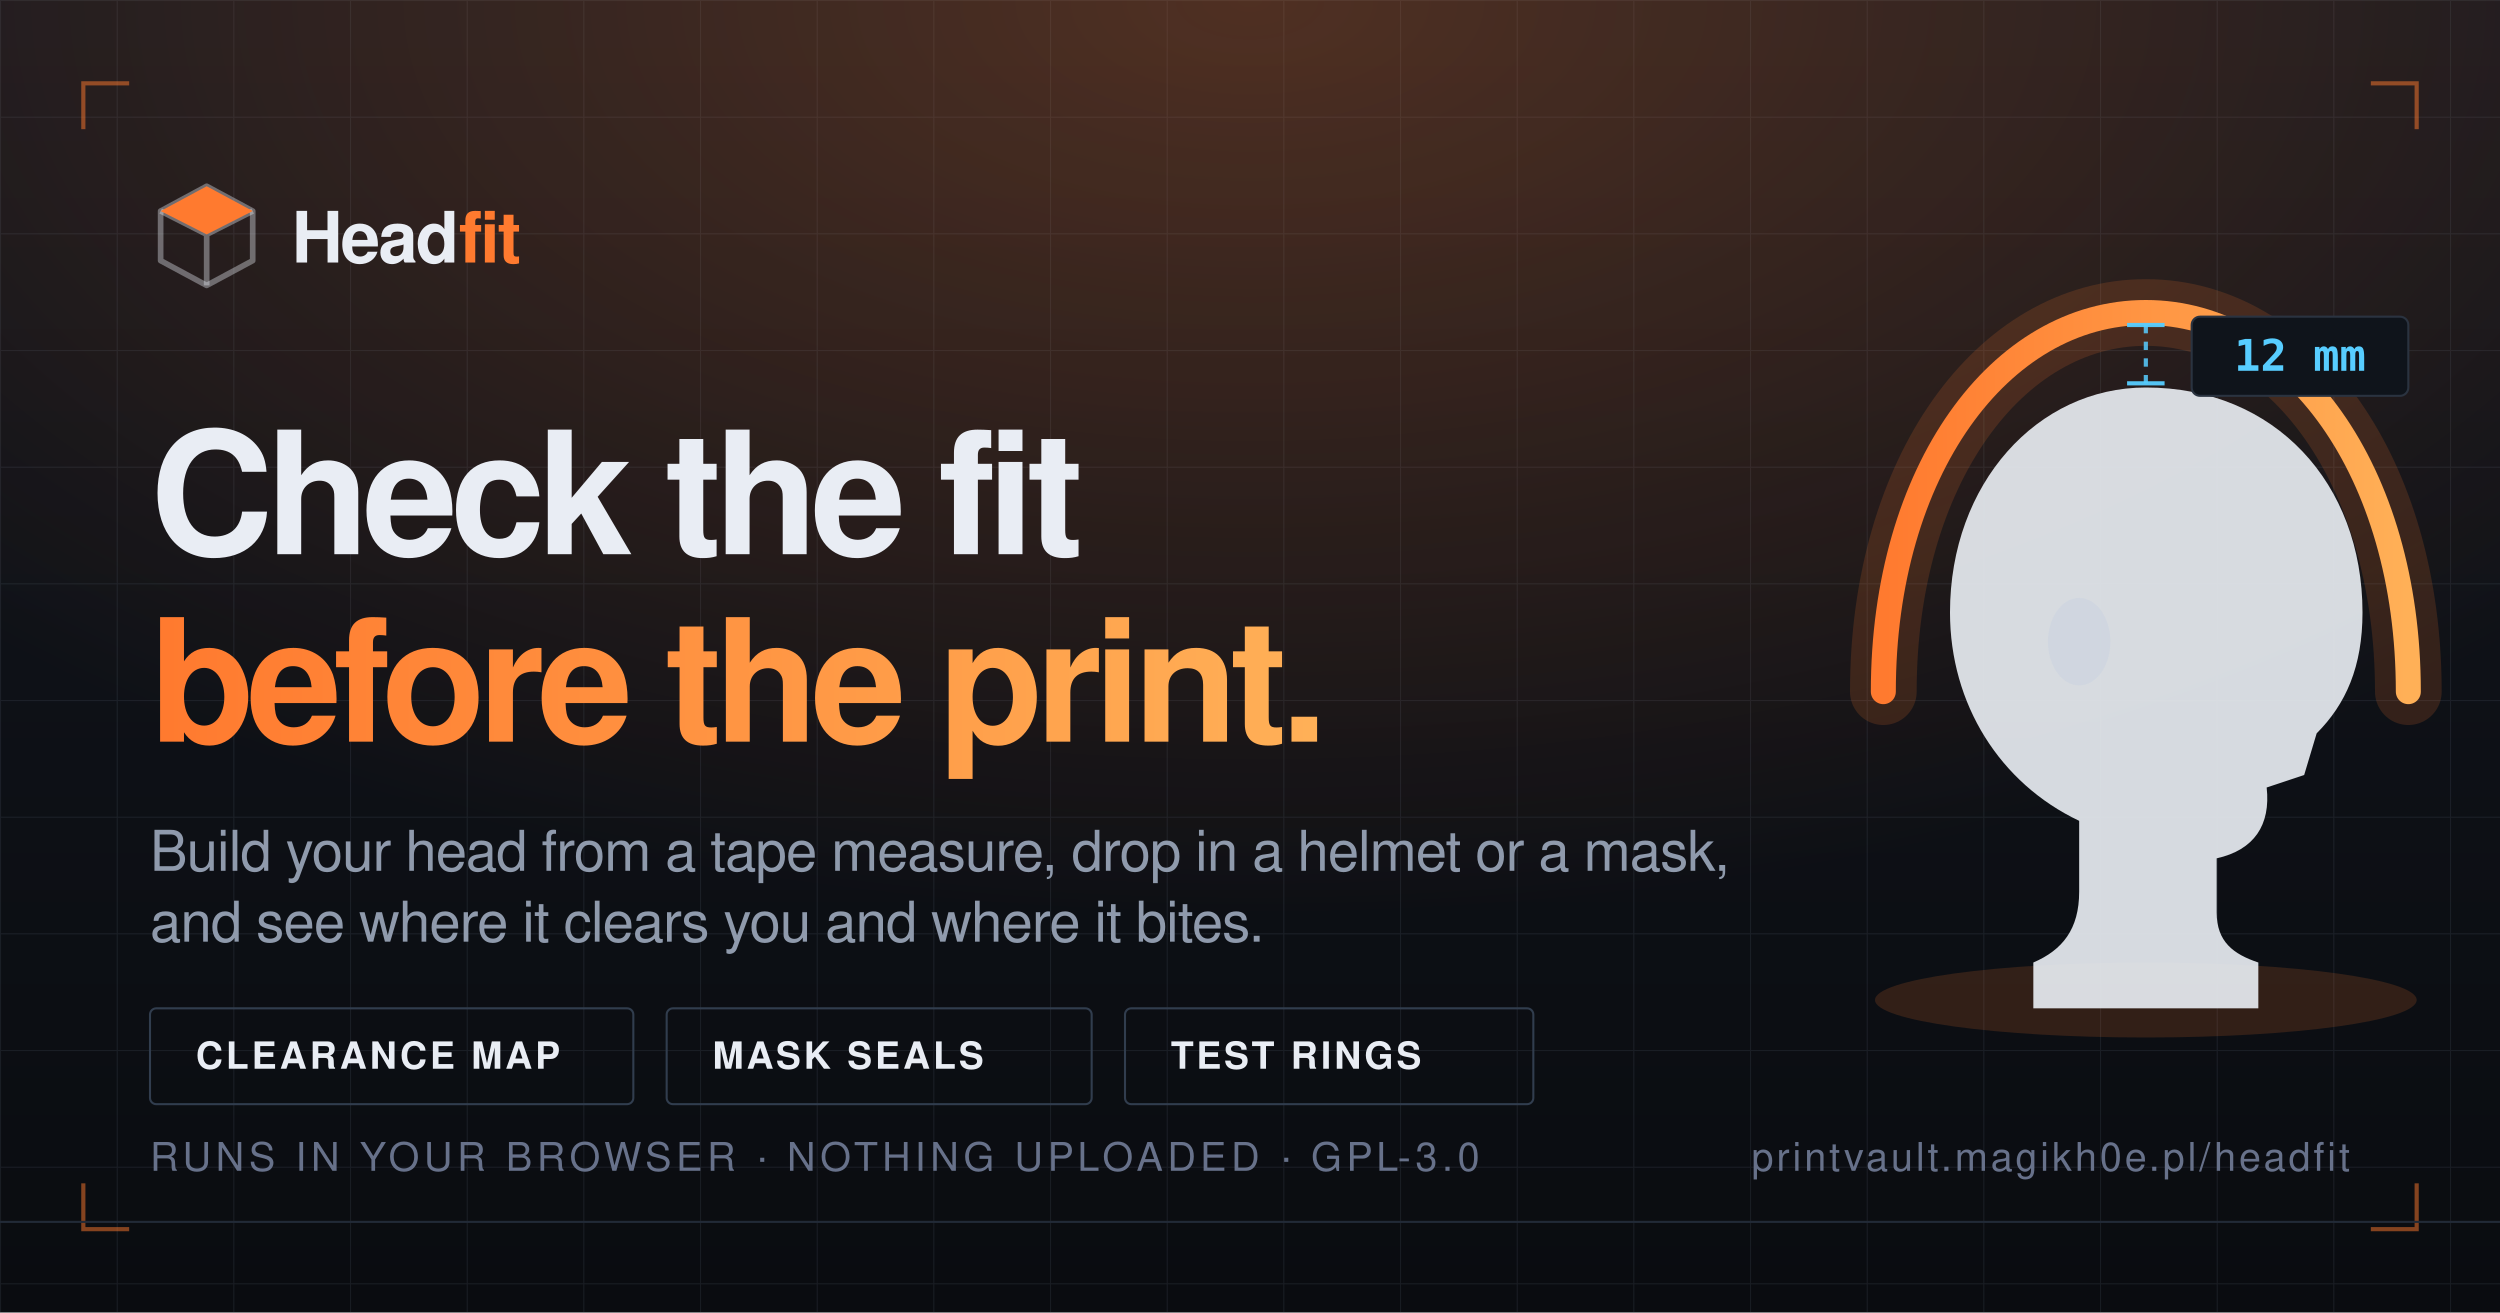
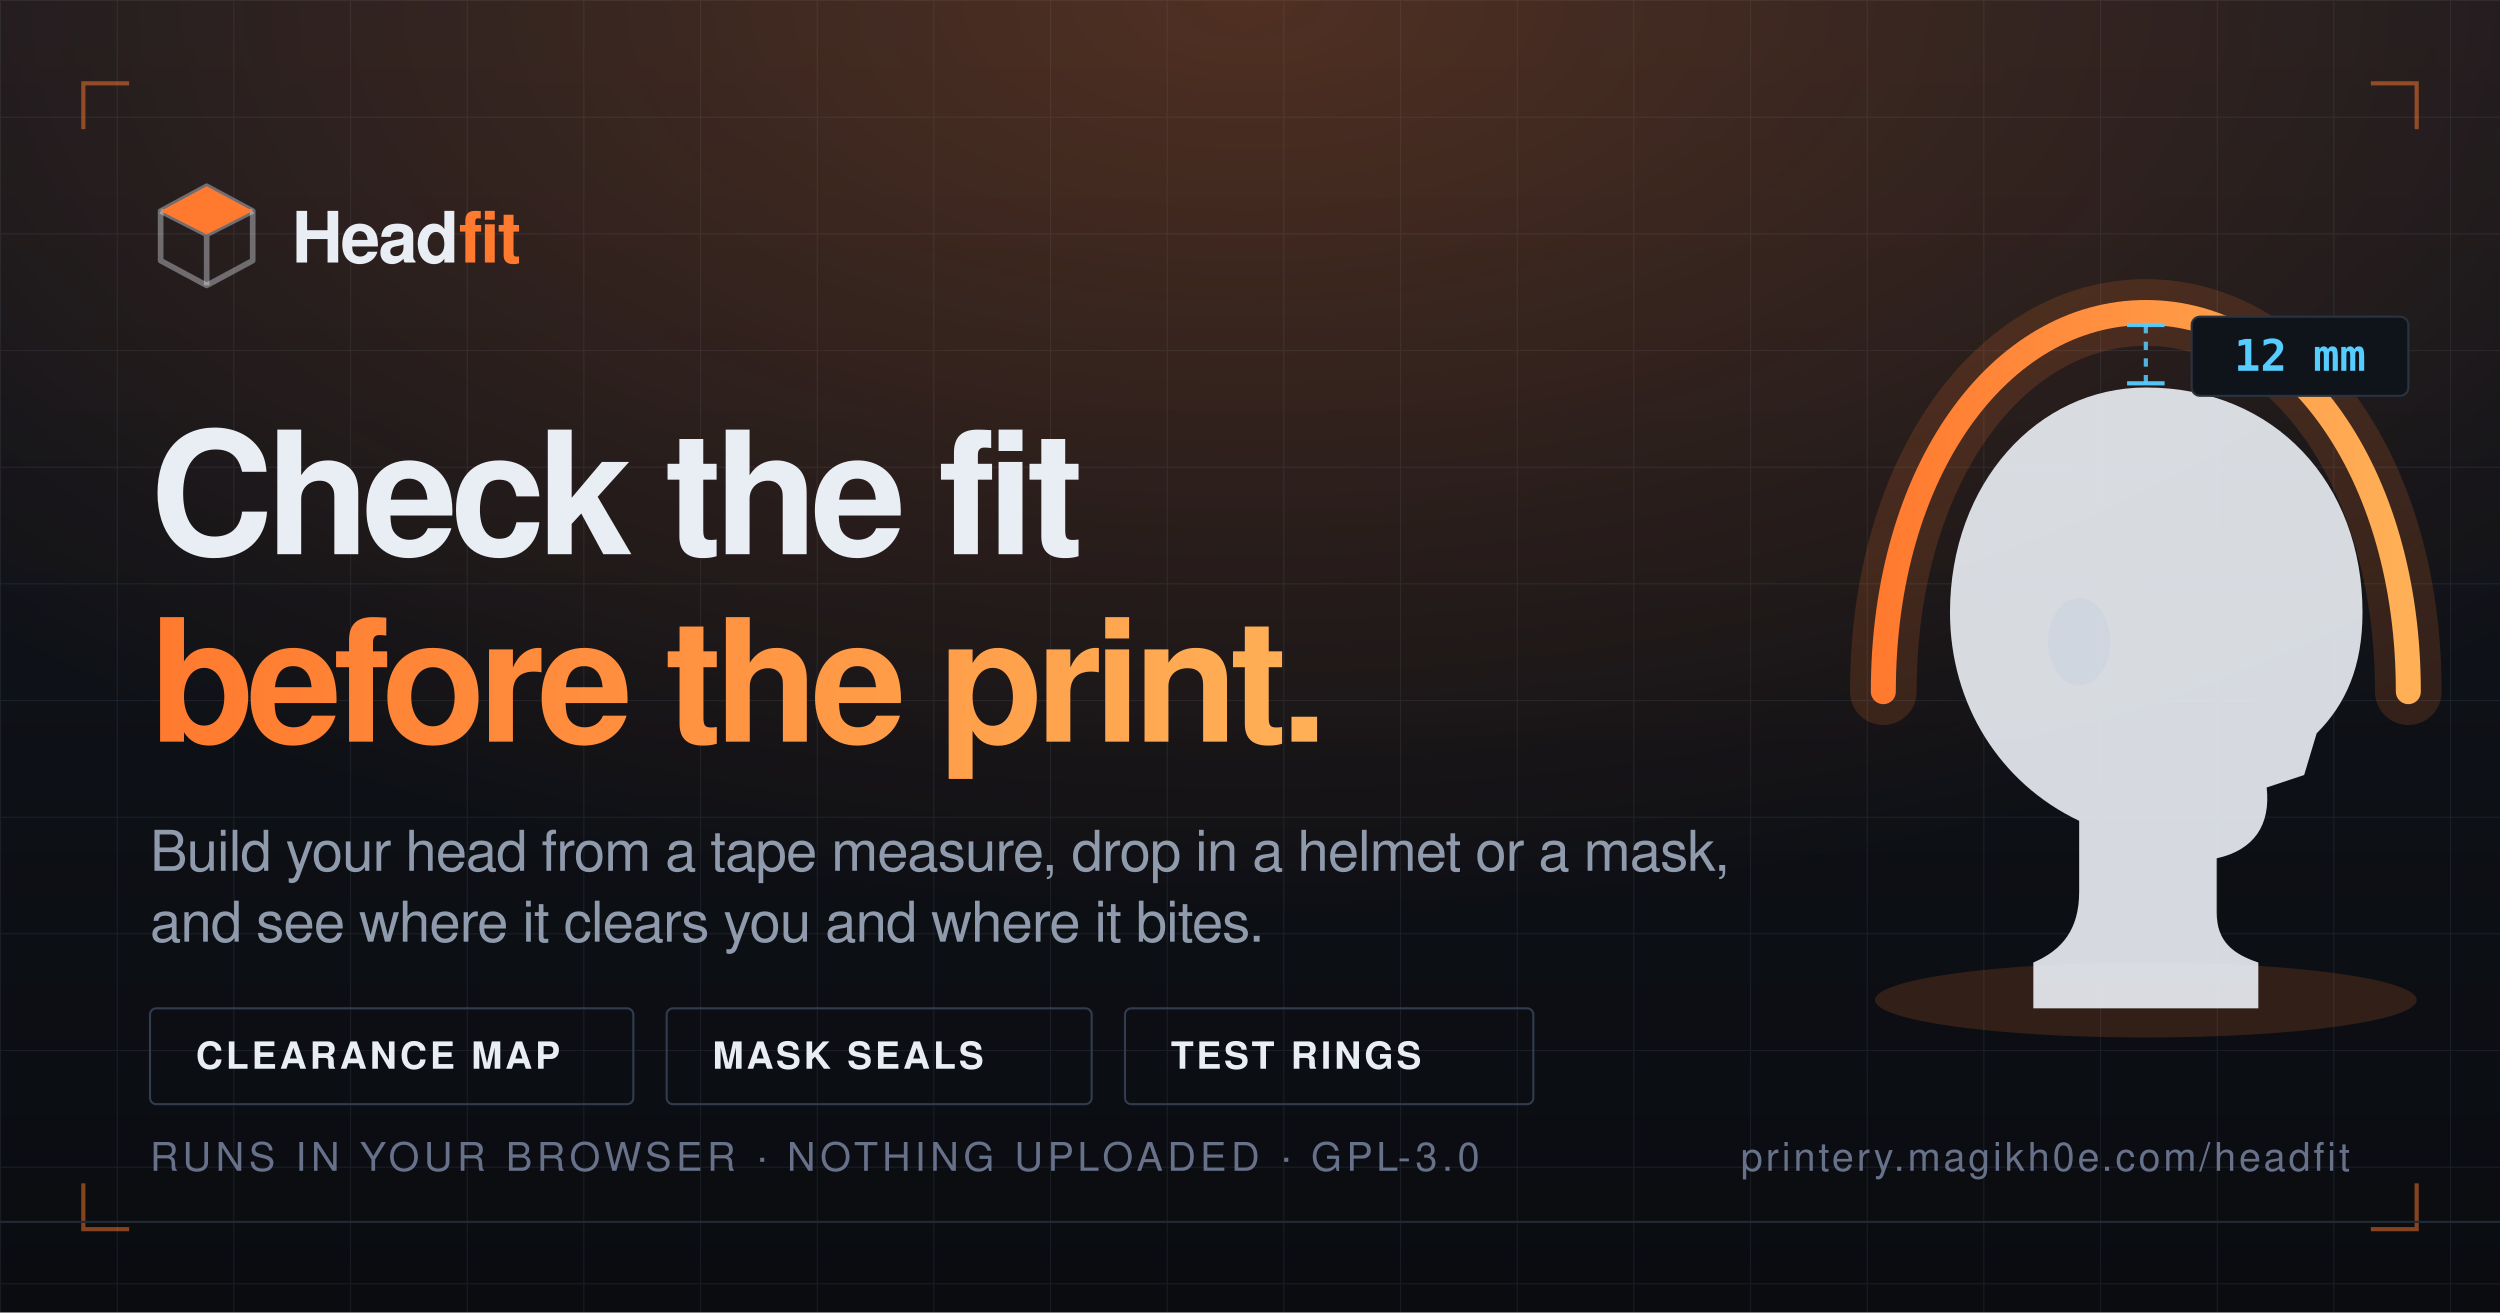
<svg xmlns="http://www.w3.org/2000/svg" width="1200" height="630" viewBox="0 0 1200 630" font-family="Segoe UI, Helvetica, Arial, sans-serif">
  <defs>
    <linearGradient id="bg" x1="0" y1="0" x2="0" y2="1">
      <stop offset="0" stop-color="#12161e" />
      <stop offset="1" stop-color="#0a0c10" />
    </linearGradient>
    <radialGradient id="glow" cx="50%" cy="0%" r="70%">
      <stop offset="0" stop-color="#ff7a2f" stop-opacity=".26" />
      <stop offset="1" stop-color="#ff7a2f" stop-opacity="0" />
    </radialGradient>
    <linearGradient id="hot" x1="0" y1="0" x2="1" y2="0">
      <stop offset="0" stop-color="#ff7a2f" />
      <stop offset="1" stop-color="#ffb057" />
    </linearGradient>
    <pattern id="grid" width="56" height="56" patternUnits="userSpaceOnUse">
      <path d="M56 0H0V56" fill="none" stroke="#677184" stroke-opacity=".16" stroke-width="1" />
    </pattern>
  </defs>
  <rect width="1200" height="630" fill="url(#bg)" />
  <rect width="1200" height="630" fill="url(#grid)" />
  <rect width="1200" height="630" fill="url(#glow)" />
  <g stroke="#ff7a2f" stroke-opacity=".5" stroke-width="2" fill="none">
    <path d="M40 62V40h22" />
    <path d="M1138 40h22v22" />
    <path d="M1160 568v22h-22" />
    <path d="M62 590H40v-22" />
  </g>
  <g transform="translate(72,86) scale(1.7)">
    <path d="M16 2 3 9v14l13 7 13-7V9z" fill="none" stroke="#e9edf4" stroke-opacity=".38" stroke-width="1.6" stroke-linejoin="round" />
    <path d="M3 9l13 6.6L29 9M16 15.6V30" fill="none" stroke="#e9edf4" stroke-opacity=".38" stroke-width="1.6" stroke-linejoin="round" />
    <path d="M16 2 3 9l13 6.6L29 9z" fill="#ff7a2f" />
  </g>
  <text x="140" y="126" font-size="34" font-weight="700" fill="#e9edf4" letter-spacing="-1">Head<tspan fill="#ff7a2f">fit</tspan>
  </text>
  <text x="72" y="266" font-size="82" font-weight="800" fill="#e9edf4" letter-spacing="-3.6">Check the fit</text>
  <text x="72" y="356" font-size="82" font-weight="800" fill="url(#hot)" letter-spacing="-3.6">before the print.</text>
  <text x="72" y="418" font-size="27" fill="#8f9aac" letter-spacing="-.4">Build your head from a tape measure, drop in a helmet or a mask,</text>
  <text x="72" y="452" font-size="27" fill="#8f9aac" letter-spacing="-.4">and see where it clears you and where it bites.</text>
  <g font-size="18" font-weight="600" letter-spacing="1.4">
    <rect x="72" y="484" width="232" height="46" rx="3" fill="none" stroke="#313d4e" />
    <text x="94" y="513" fill="#e9edf4">CLEARANCE MAP</text>
    <rect x="320" y="484" width="204" height="46" rx="3" fill="none" stroke="#313d4e" />
    <text x="342" y="513" fill="#e9edf4">MASK SEALS</text>
    <rect x="540" y="484" width="196" height="46" rx="3" fill="none" stroke="#313d4e" />
    <text x="562" y="513" fill="#e9edf4">TEST RINGS</text>
  </g>
  <g transform="translate(902,150)">
    <ellipse cx="128" cy="330" rx="130" ry="18" fill="#ff7a2f" opacity=".16" />
    <path d="M128 36              c62 0 104 46 104 108              c0 26 -8 44 -22 58              l-6 20 l-18 6              c2 18 -6 30 -24 34              l0 26              c0 14 8 20 20 24              l0 22 l-108 0 l0 -22              c14 -6 22 -16 22 -34              l0 -34              c-38 -18 -62 -56 -62 -100              c0 -62 42 -108 94 -108 z" fill="#e7ebf1" fill-opacity=".92" />
    <ellipse cx="96" cy="158" rx="15" ry="21" fill="#cfd6e0" fill-opacity=".9" />
    <path d="M2 182 C2 76 58 0 128 0 C198 0 254 76 254 182" fill="none" stroke="#ff7a2f" stroke-opacity=".16" stroke-width="32" stroke-linecap="round" />
    <path d="M2 182 C2 76 58 0 128 0 C198 0 254 76 254 182" fill="none" stroke="url(#hot)" stroke-width="12" stroke-linecap="round" />
    <g stroke="#57cdff" stroke-width="2">
      <path d="M128 34 L128 6" stroke-dasharray="4 4" stroke-opacity=".85" />
      <path d="M119 6 h18 M119 34 h18" stroke-opacity=".95" />
    </g>
    <rect x="150" y="2" width="104" height="38" rx="4" fill="#0f141b" stroke="#2a3340" />
    <text x="202" y="28" font-size="21" font-weight="700" fill="#57cdff" text-anchor="middle" font-family="Consolas, Menlo, monospace">12 mm</text>
  </g>
  <rect x="0" y="586" width="1200" height="1" fill="#222a37" />
  <text x="72" y="562" font-size="19" fill="#67718a" letter-spacing="2.2">RUNS IN YOUR BROWSER  ·  NOTHING UPLOADED  ·  GPL-3.0</text>
-   <text x="1128" y="562" font-size="19" fill="#67718a" text-anchor="end" letter-spacing="1.4">printvault.magikh0e.pl/headfit</text>
+   <text x="1128" y="562" font-size="19" fill="#67718a" text-anchor="end" letter-spacing="1.4">printery.magikh0e.com/headfit</text>
</svg>
